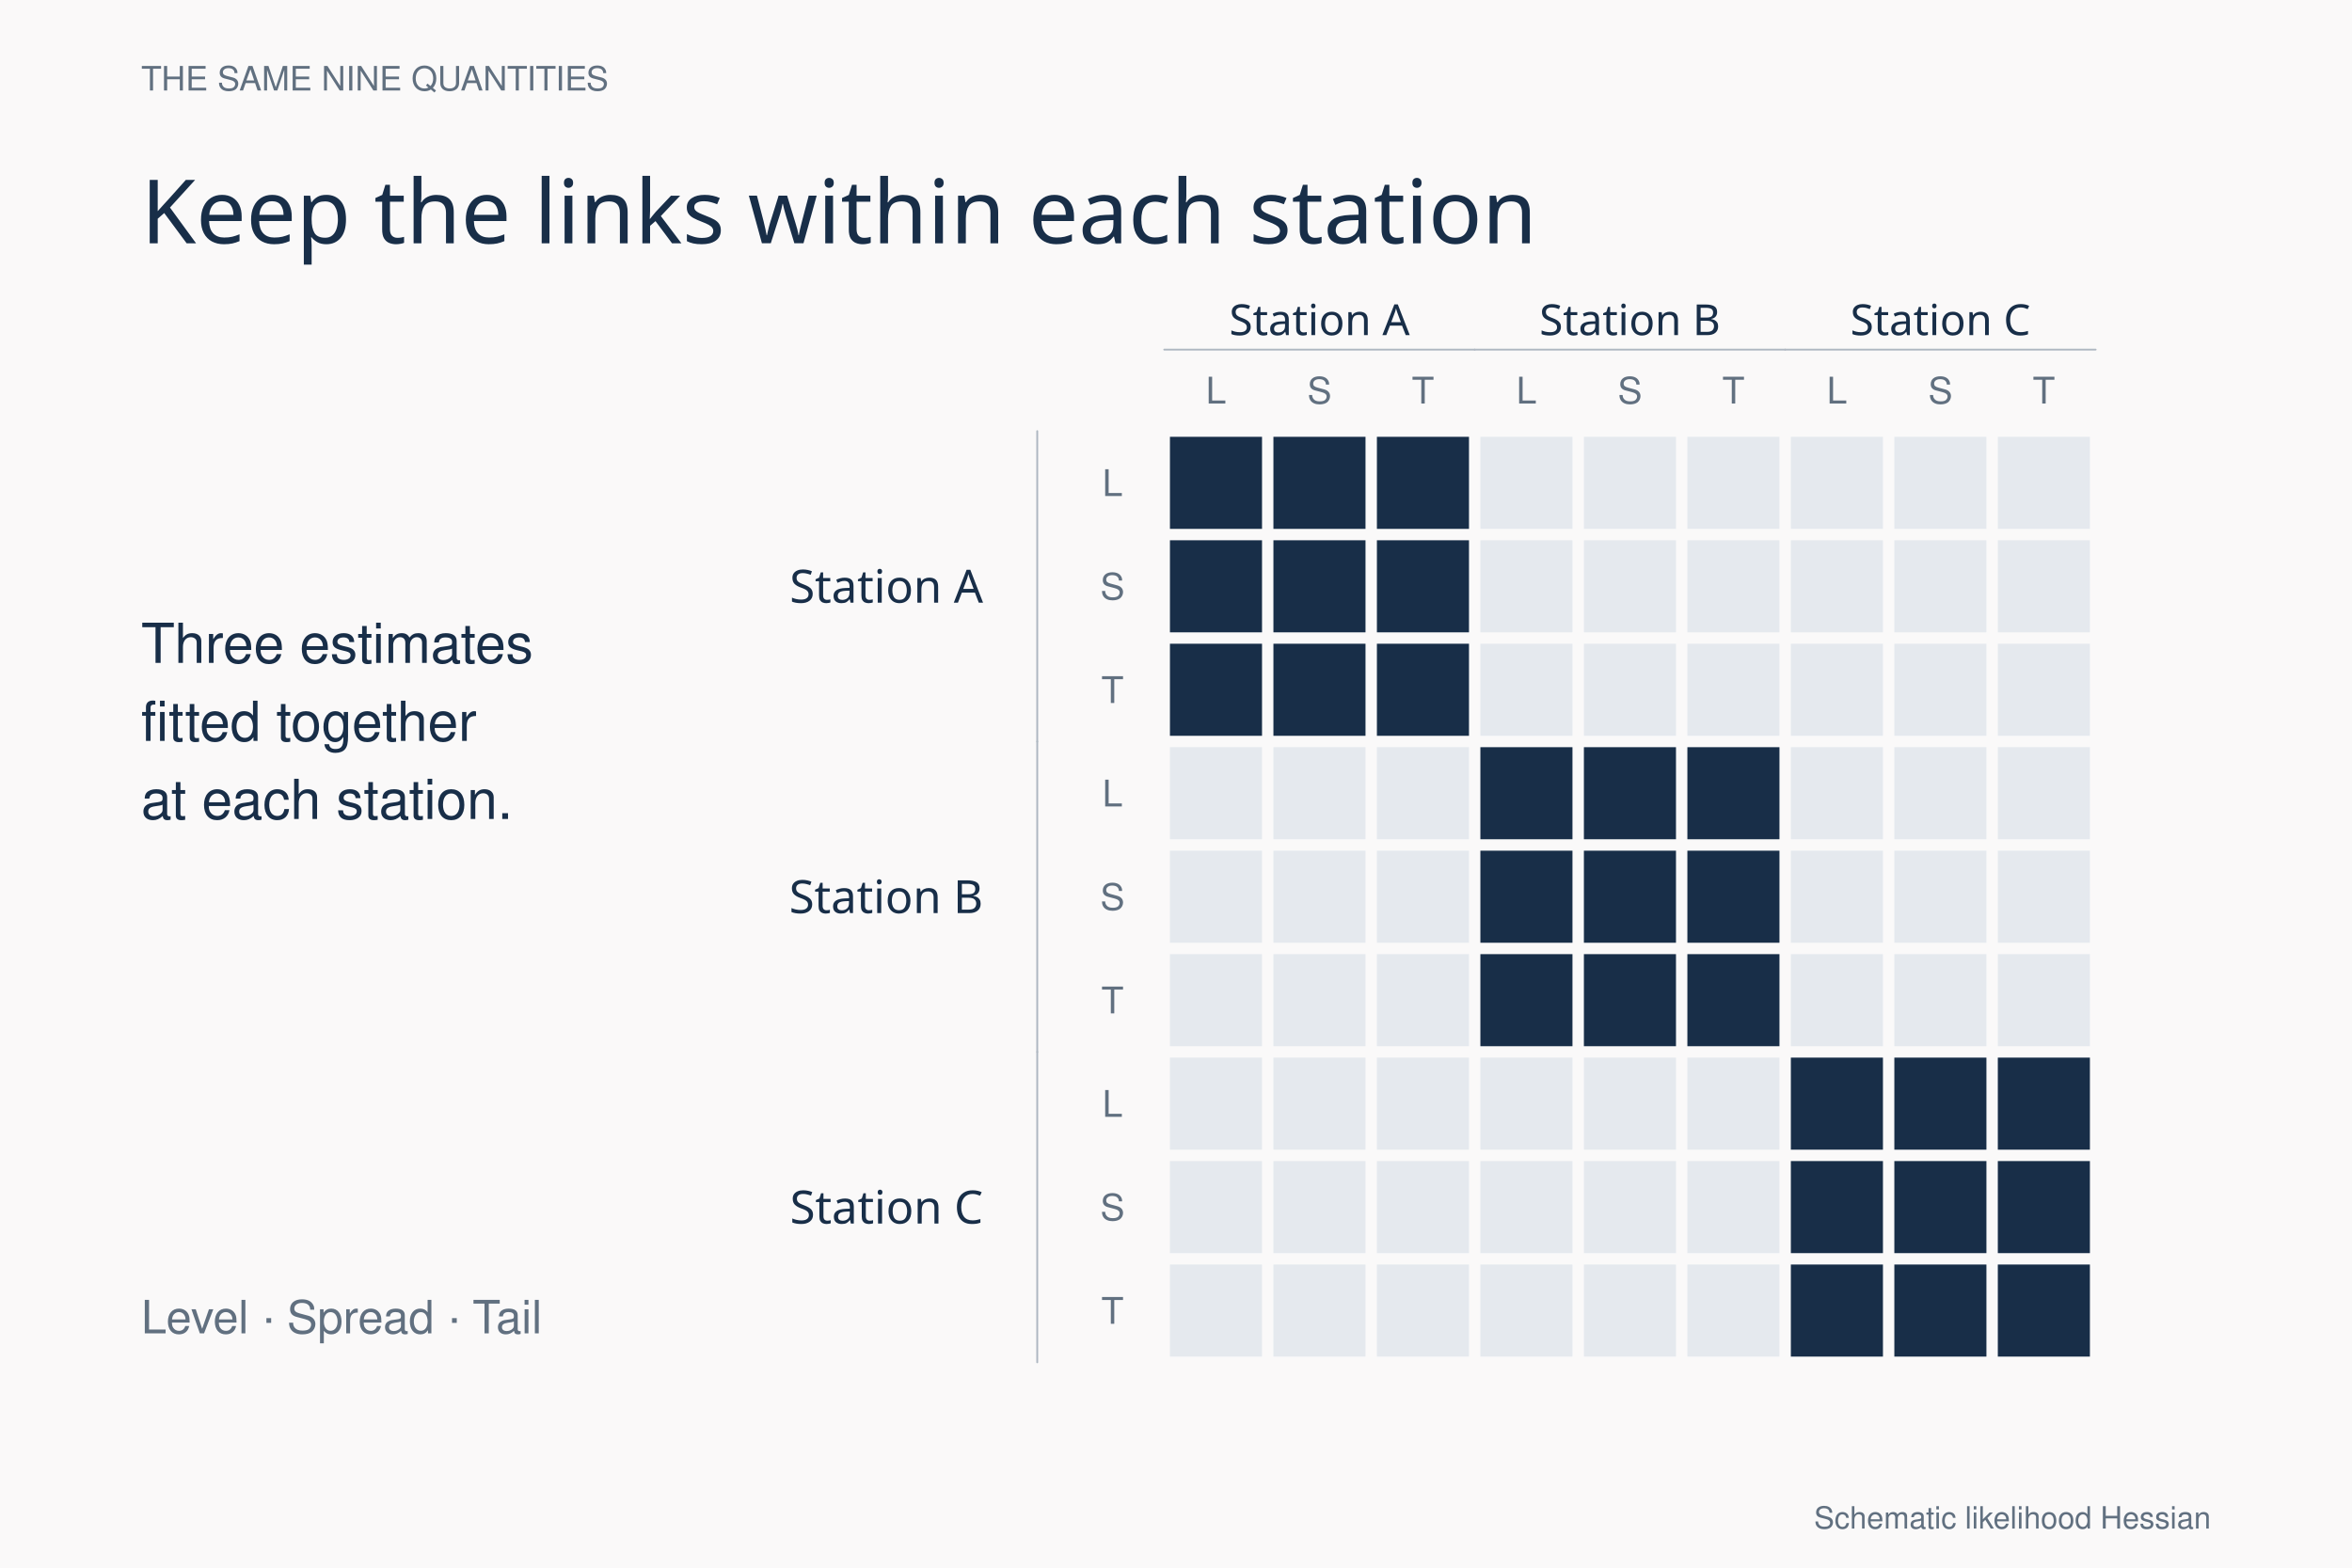
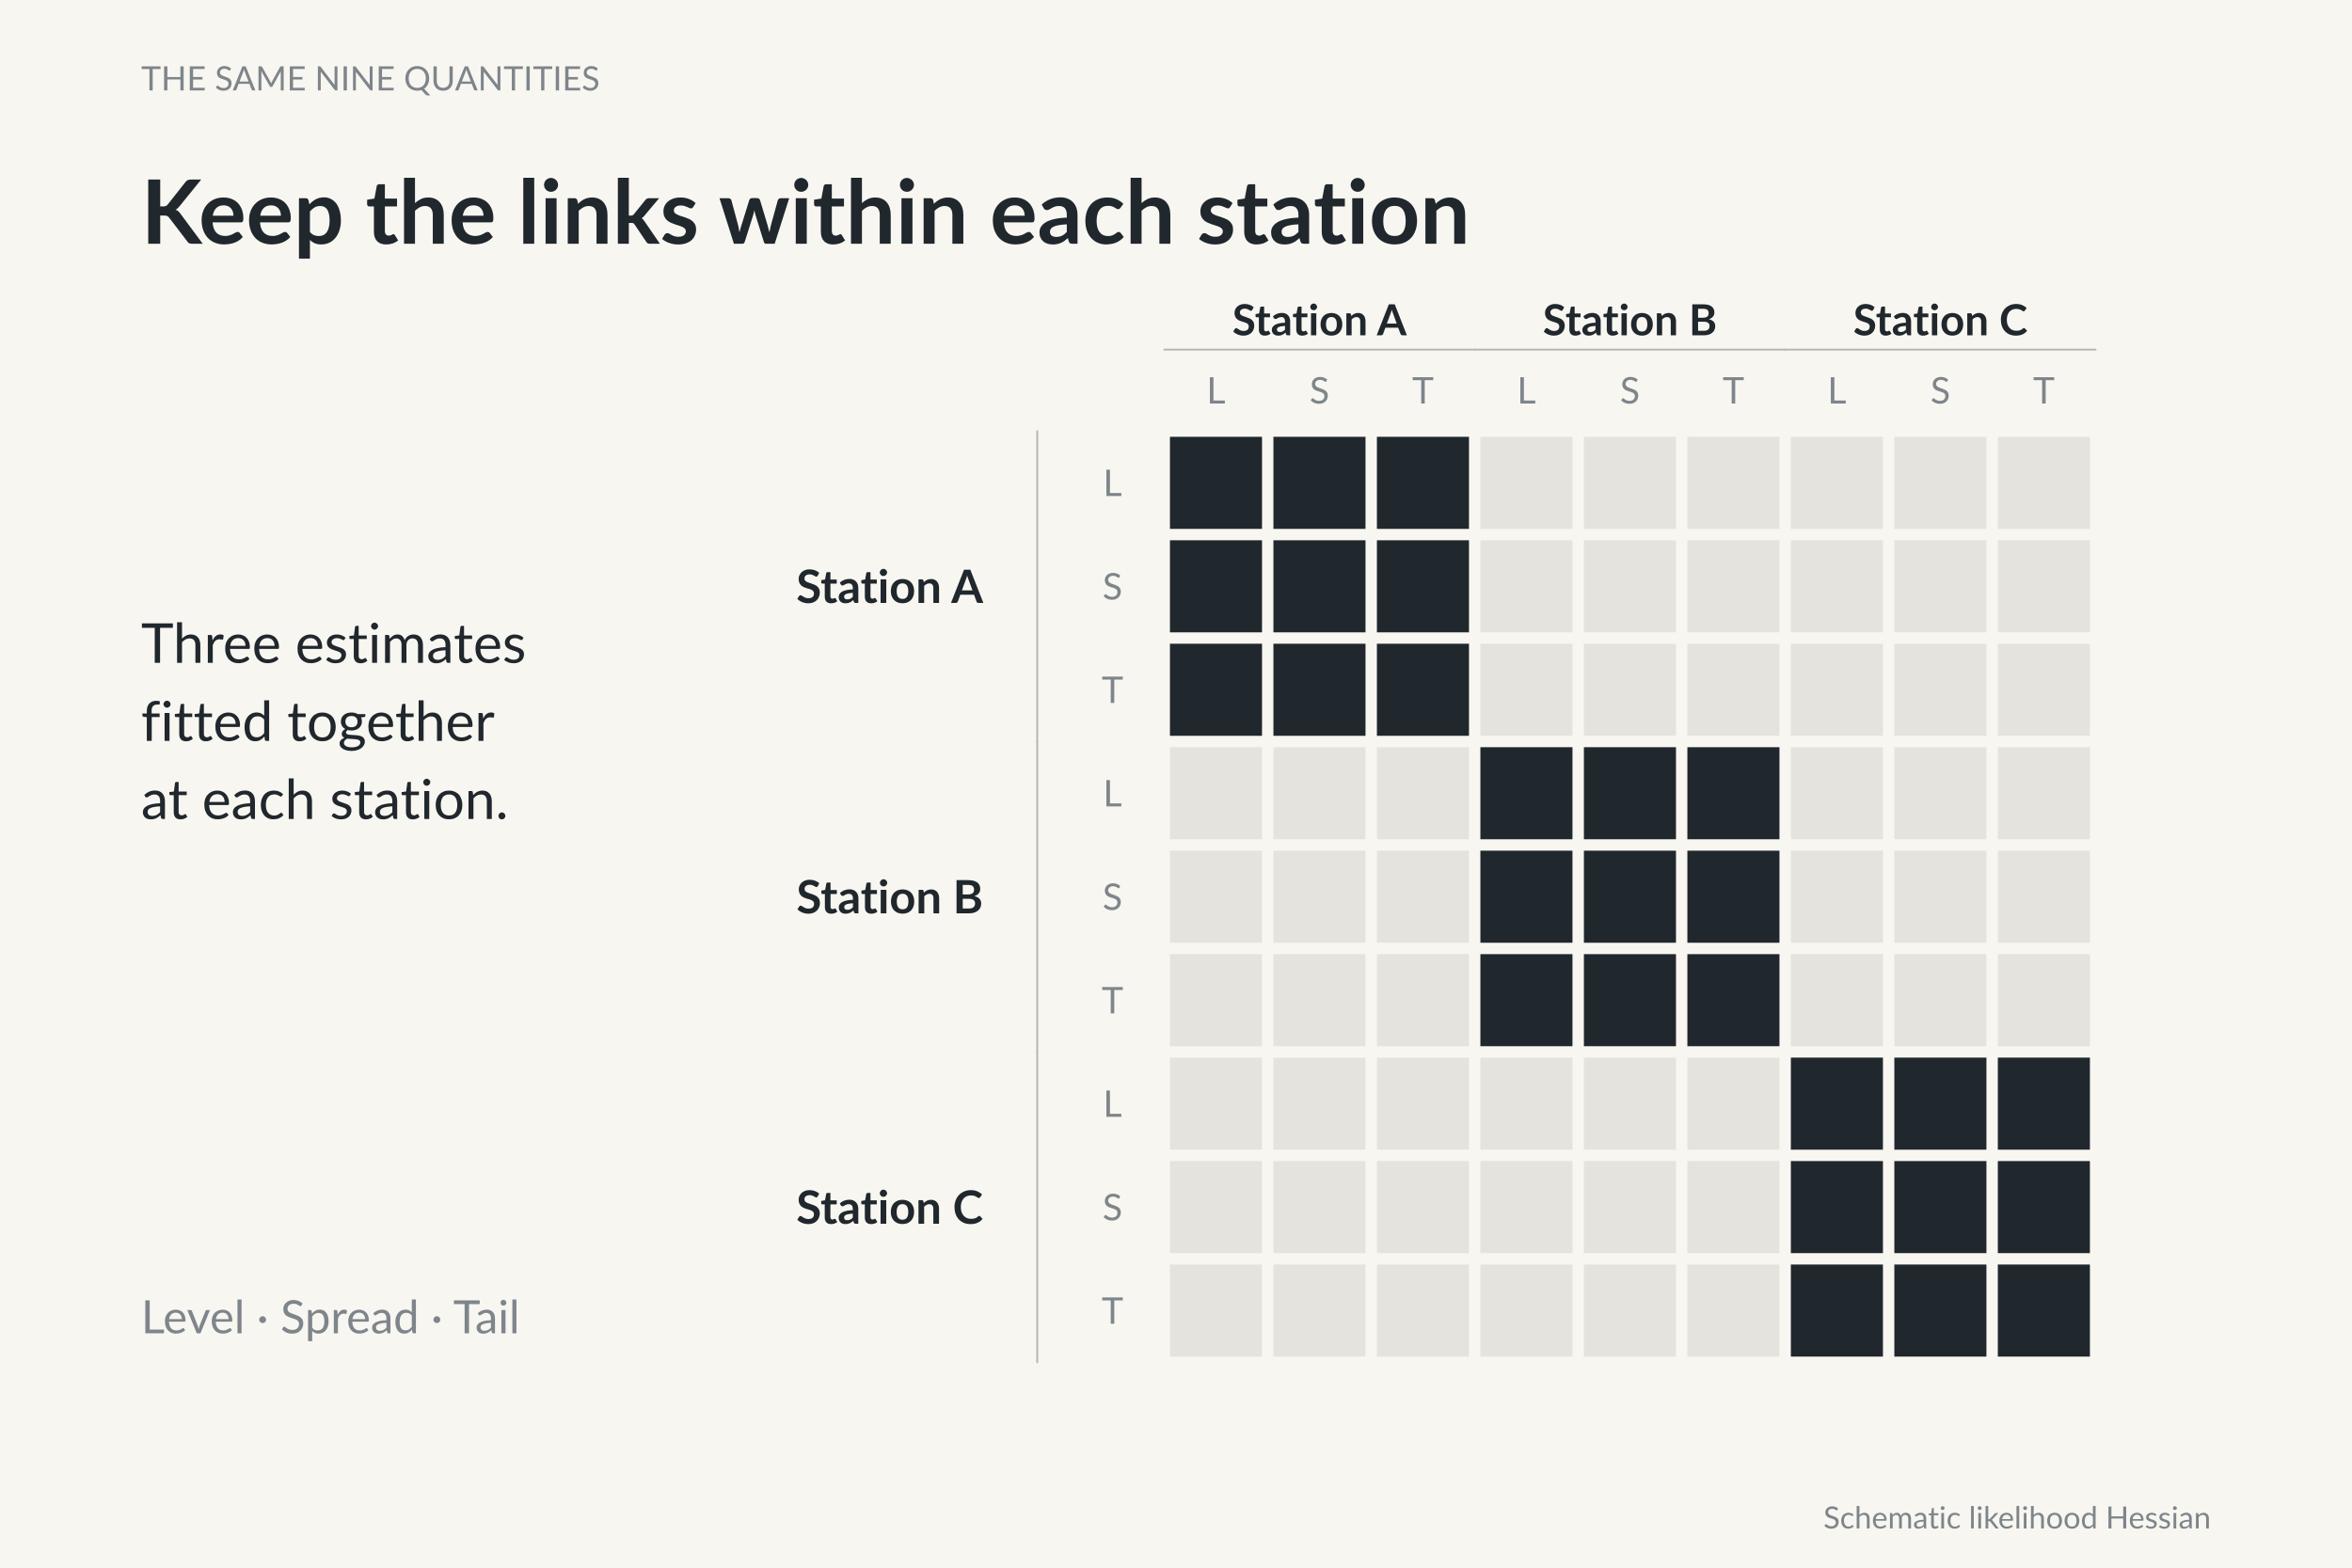
<svg xmlns="http://www.w3.org/2000/svg" width="768.00pt" height="512.00pt" viewBox="0 0 768.00 512.00">
  <g class="svglite">
    <defs>
      <style type="text/css">
    .svglite line, .svglite polyline, .svglite polygon, .svglite path, .svglite rect, .svglite circle {
      fill: none;
      stroke: #000000;
      stroke-linecap: round;
      stroke-linejoin: round;
      stroke-miterlimit: 10.00;
    }
    .svglite text {
      white-space: pre;
    }
    .svglite g.glyphgroup path {
      fill: inherit;
      stroke: none;
    }
  </style>
    </defs>
    <rect width="100%" height="100%" style="stroke: none; fill: #FFFFFF;" />
    <defs>
      <clipPath id="cpMC4wMHw3NjguMDB8MC4wMHw1MTIuMDA=">
        <rect x="0.00" y="0.00" width="768.00" height="512.00" />
      </clipPath>
    </defs>
    <g clip-path="url(#cpMC4wMHw3NjguMDB8MC4wMHw1MTIuMDA=)">
-       <rect x="0.00" y="0.00" width="768.00" height="512.00" style="stroke-width: 0.75; stroke: none; fill: #FAF9F9;" />
-       <text x="46.08" y="29.55" style="font-size: 11.00px;fill: #617080; font-family: &quot;Helvetica&quot;;" textLength="154.69px" lengthAdjust="spacingAndGlyphs">THE SAME NINE QUANTITIES</text>
-       <text x="46.08" y="79.47" style="font-size: 29.00px;fill: #182E48; font-family: &quot;Noto Sans Syriac&quot;;" textLength="426.20px" lengthAdjust="spacingAndGlyphs">Keep the links within each station</text>
-       <rect x="382.02" y="142.66" width="30.07" height="30.07" style="stroke-width: 0.75; stroke: none; fill: #182E48;" />
-       <rect x="415.81" y="142.66" width="30.07" height="30.07" style="stroke-width: 0.75; stroke: none; fill: #182E48;" />
-       <rect x="449.60" y="142.66" width="30.07" height="30.07" style="stroke-width: 0.75; stroke: none; fill: #182E48;" />
-       <rect x="483.39" y="142.66" width="30.07" height="30.07" style="stroke-width: 0.75; stroke: none; fill: #E5E9EE;" />
-       <rect x="517.19" y="142.66" width="30.07" height="30.07" style="stroke-width: 0.75; stroke: none; fill: #E5E9EE;" />
-       <rect x="550.98" y="142.66" width="30.07" height="30.07" style="stroke-width: 0.75; stroke: none; fill: #E5E9EE;" />
-       <rect x="584.77" y="142.66" width="30.07" height="30.07" style="stroke-width: 0.75; stroke: none; fill: #E5E9EE;" />
-       <rect x="618.56" y="142.66" width="30.07" height="30.07" style="stroke-width: 0.75; stroke: none; fill: #E5E9EE;" />
-       <rect x="652.35" y="142.66" width="30.07" height="30.07" style="stroke-width: 0.75; stroke: none; fill: #E5E9EE;" />
-       <rect x="382.02" y="176.45" width="30.07" height="30.07" style="stroke-width: 0.75; stroke: none; fill: #182E48;" />
-       <rect x="415.81" y="176.45" width="30.07" height="30.07" style="stroke-width: 0.75; stroke: none; fill: #182E48;" />
-       <rect x="449.60" y="176.45" width="30.07" height="30.07" style="stroke-width: 0.75; stroke: none; fill: #182E48;" />
-       <rect x="483.39" y="176.45" width="30.07" height="30.07" style="stroke-width: 0.75; stroke: none; fill: #E5E9EE;" />
-       <rect x="517.19" y="176.45" width="30.07" height="30.07" style="stroke-width: 0.75; stroke: none; fill: #E5E9EE;" />
-       <rect x="550.98" y="176.45" width="30.07" height="30.07" style="stroke-width: 0.75; stroke: none; fill: #E5E9EE;" />
-       <rect x="584.77" y="176.45" width="30.07" height="30.07" style="stroke-width: 0.75; stroke: none; fill: #E5E9EE;" />
-       <rect x="618.56" y="176.45" width="30.07" height="30.07" style="stroke-width: 0.75; stroke: none; fill: #E5E9EE;" />
-       <rect x="652.35" y="176.45" width="30.07" height="30.07" style="stroke-width: 0.75; stroke: none; fill: #E5E9EE;" />
-       <rect x="382.02" y="210.24" width="30.07" height="30.07" style="stroke-width: 0.75; stroke: none; fill: #182E48;" />
-       <rect x="415.81" y="210.24" width="30.07" height="30.07" style="stroke-width: 0.75; stroke: none; fill: #182E48;" />
-       <rect x="449.60" y="210.24" width="30.07" height="30.07" style="stroke-width: 0.75; stroke: none; fill: #182E48;" />
-       <rect x="483.39" y="210.24" width="30.07" height="30.07" style="stroke-width: 0.75; stroke: none; fill: #E5E9EE;" />
-       <rect x="517.19" y="210.24" width="30.07" height="30.07" style="stroke-width: 0.75; stroke: none; fill: #E5E9EE;" />
-       <rect x="550.98" y="210.24" width="30.07" height="30.07" style="stroke-width: 0.75; stroke: none; fill: #E5E9EE;" />
-       <rect x="584.77" y="210.24" width="30.07" height="30.07" style="stroke-width: 0.75; stroke: none; fill: #E5E9EE;" />
-       <rect x="618.56" y="210.24" width="30.07" height="30.07" style="stroke-width: 0.75; stroke: none; fill: #E5E9EE;" />
-       <rect x="652.35" y="210.24" width="30.07" height="30.07" style="stroke-width: 0.75; stroke: none; fill: #E5E9EE;" />
-       <rect x="382.02" y="244.03" width="30.07" height="30.07" style="stroke-width: 0.75; stroke: none; fill: #E5E9EE;" />
-       <rect x="415.81" y="244.03" width="30.07" height="30.07" style="stroke-width: 0.75; stroke: none; fill: #E5E9EE;" />
-       <rect x="449.60" y="244.03" width="30.07" height="30.07" style="stroke-width: 0.75; stroke: none; fill: #E5E9EE;" />
-       <rect x="483.39" y="244.03" width="30.07" height="30.07" style="stroke-width: 0.75; stroke: none; fill: #182E48;" />
-       <rect x="517.19" y="244.03" width="30.07" height="30.07" style="stroke-width: 0.75; stroke: none; fill: #182E48;" />
-       <rect x="550.98" y="244.03" width="30.07" height="30.07" style="stroke-width: 0.75; stroke: none; fill: #182E48;" />
-       <rect x="584.77" y="244.03" width="30.07" height="30.07" style="stroke-width: 0.75; stroke: none; fill: #E5E9EE;" />
-       <rect x="618.56" y="244.03" width="30.07" height="30.07" style="stroke-width: 0.75; stroke: none; fill: #E5E9EE;" />
-       <rect x="652.35" y="244.03" width="30.07" height="30.07" style="stroke-width: 0.75; stroke: none; fill: #E5E9EE;" />
-       <rect x="382.02" y="277.83" width="30.07" height="30.07" style="stroke-width: 0.75; stroke: none; fill: #E5E9EE;" />
-       <rect x="415.81" y="277.83" width="30.07" height="30.07" style="stroke-width: 0.75; stroke: none; fill: #E5E9EE;" />
-       <rect x="449.60" y="277.83" width="30.07" height="30.07" style="stroke-width: 0.75; stroke: none; fill: #E5E9EE;" />
-       <rect x="483.39" y="277.83" width="30.07" height="30.07" style="stroke-width: 0.75; stroke: none; fill: #182E48;" />
-       <rect x="517.19" y="277.83" width="30.07" height="30.07" style="stroke-width: 0.75; stroke: none; fill: #182E48;" />
-       <rect x="550.98" y="277.83" width="30.07" height="30.07" style="stroke-width: 0.75; stroke: none; fill: #182E48;" />
-       <rect x="584.77" y="277.83" width="30.07" height="30.07" style="stroke-width: 0.75; stroke: none; fill: #E5E9EE;" />
-       <rect x="618.56" y="277.83" width="30.07" height="30.07" style="stroke-width: 0.75; stroke: none; fill: #E5E9EE;" />
-       <rect x="652.35" y="277.83" width="30.07" height="30.07" style="stroke-width: 0.75; stroke: none; fill: #E5E9EE;" />
-       <rect x="382.02" y="311.62" width="30.07" height="30.07" style="stroke-width: 0.75; stroke: none; fill: #E5E9EE;" />
-       <rect x="415.81" y="311.62" width="30.07" height="30.07" style="stroke-width: 0.75; stroke: none; fill: #E5E9EE;" />
-       <rect x="449.60" y="311.62" width="30.07" height="30.07" style="stroke-width: 0.75; stroke: none; fill: #E5E9EE;" />
-       <rect x="483.39" y="311.62" width="30.07" height="30.07" style="stroke-width: 0.75; stroke: none; fill: #182E48;" />
-       <rect x="517.19" y="311.62" width="30.07" height="30.07" style="stroke-width: 0.75; stroke: none; fill: #182E48;" />
-       <rect x="550.98" y="311.62" width="30.07" height="30.07" style="stroke-width: 0.75; stroke: none; fill: #182E48;" />
-       <rect x="584.77" y="311.62" width="30.07" height="30.07" style="stroke-width: 0.75; stroke: none; fill: #E5E9EE;" />
-       <rect x="618.56" y="311.62" width="30.07" height="30.07" style="stroke-width: 0.75; stroke: none; fill: #E5E9EE;" />
-       <rect x="652.35" y="311.62" width="30.07" height="30.07" style="stroke-width: 0.75; stroke: none; fill: #E5E9EE;" />
-       <rect x="382.02" y="345.41" width="30.07" height="30.07" style="stroke-width: 0.75; stroke: none; fill: #E5E9EE;" />
-       <rect x="415.81" y="345.41" width="30.07" height="30.07" style="stroke-width: 0.75; stroke: none; fill: #E5E9EE;" />
-       <rect x="449.60" y="345.41" width="30.07" height="30.07" style="stroke-width: 0.75; stroke: none; fill: #E5E9EE;" />
-       <rect x="483.39" y="345.41" width="30.07" height="30.07" style="stroke-width: 0.75; stroke: none; fill: #E5E9EE;" />
-       <rect x="517.19" y="345.41" width="30.07" height="30.07" style="stroke-width: 0.75; stroke: none; fill: #E5E9EE;" />
-       <rect x="550.98" y="345.41" width="30.07" height="30.07" style="stroke-width: 0.75; stroke: none; fill: #E5E9EE;" />
-       <rect x="584.77" y="345.41" width="30.07" height="30.07" style="stroke-width: 0.75; stroke: none; fill: #182E48;" />
-       <rect x="618.56" y="345.41" width="30.07" height="30.07" style="stroke-width: 0.75; stroke: none; fill: #182E48;" />
-       <rect x="652.35" y="345.41" width="30.07" height="30.07" style="stroke-width: 0.75; stroke: none; fill: #182E48;" />
-       <rect x="382.02" y="379.20" width="30.07" height="30.07" style="stroke-width: 0.75; stroke: none; fill: #E5E9EE;" />
-       <rect x="415.81" y="379.20" width="30.07" height="30.07" style="stroke-width: 0.75; stroke: none; fill: #E5E9EE;" />
-       <rect x="449.60" y="379.20" width="30.07" height="30.07" style="stroke-width: 0.75; stroke: none; fill: #E5E9EE;" />
-       <rect x="483.39" y="379.20" width="30.07" height="30.07" style="stroke-width: 0.75; stroke: none; fill: #E5E9EE;" />
-       <rect x="517.19" y="379.20" width="30.07" height="30.07" style="stroke-width: 0.75; stroke: none; fill: #E5E9EE;" />
-       <rect x="550.98" y="379.20" width="30.07" height="30.07" style="stroke-width: 0.75; stroke: none; fill: #E5E9EE;" />
-       <rect x="584.77" y="379.20" width="30.07" height="30.07" style="stroke-width: 0.75; stroke: none; fill: #182E48;" />
-       <rect x="618.56" y="379.20" width="30.07" height="30.07" style="stroke-width: 0.75; stroke: none; fill: #182E48;" />
-       <rect x="652.35" y="379.20" width="30.07" height="30.07" style="stroke-width: 0.75; stroke: none; fill: #182E48;" />
-       <rect x="382.02" y="412.99" width="30.07" height="30.07" style="stroke-width: 0.75; stroke: none; fill: #E5E9EE;" />
-       <rect x="415.81" y="412.99" width="30.07" height="30.07" style="stroke-width: 0.75; stroke: none; fill: #E5E9EE;" />
-       <rect x="449.60" y="412.99" width="30.07" height="30.07" style="stroke-width: 0.75; stroke: none; fill: #E5E9EE;" />
-       <rect x="483.39" y="412.99" width="30.07" height="30.07" style="stroke-width: 0.75; stroke: none; fill: #E5E9EE;" />
-       <rect x="517.19" y="412.99" width="30.07" height="30.07" style="stroke-width: 0.75; stroke: none; fill: #E5E9EE;" />
-       <rect x="550.98" y="412.99" width="30.07" height="30.07" style="stroke-width: 0.75; stroke: none; fill: #E5E9EE;" />
-       <rect x="584.77" y="412.99" width="30.07" height="30.07" style="stroke-width: 0.75; stroke: none; fill: #182E48;" />
-       <rect x="618.56" y="412.99" width="30.07" height="30.07" style="stroke-width: 0.75; stroke: none; fill: #182E48;" />
-       <rect x="652.35" y="412.99" width="30.07" height="30.07" style="stroke-width: 0.75; stroke: none; fill: #182E48;" />
-       <text x="430.85" y="109.45" text-anchor="middle" style="font-size: 14.00px;fill: #182E48; font-family: &quot;Noto Sans Syriac&quot;;" textLength="56.56px" lengthAdjust="spacingAndGlyphs">Station A</text>
-       <text x="321.02" y="196.84" text-anchor="end" style="font-size: 15.00px;fill: #182E48; font-family: &quot;Noto Sans Syriac&quot;;" textLength="60.61px" lengthAdjust="spacingAndGlyphs">Station A</text>
-       <polyline points="380.16,114.18 481.54,114.18 " style="stroke-width: 0.60; stroke: #AEB7C1;" />
-       <polyline points="338.69,140.80 338.69,242.18 " style="stroke-width: 0.60; stroke: #AEB7C1;" />
-       <text x="532.22" y="109.45" text-anchor="middle" style="font-size: 14.00px;fill: #182E48; font-family: &quot;Noto Sans Syriac&quot;;" textLength="56.56px" lengthAdjust="spacingAndGlyphs">Station B</text>
-       <text x="321.02" y="298.22" text-anchor="end" style="font-size: 15.00px;fill: #182E48; font-family: &quot;Noto Sans Syriac&quot;;" textLength="60.61px" lengthAdjust="spacingAndGlyphs">Station B</text>
-       <polyline points="481.54,114.18 582.91,114.18 " style="stroke-width: 0.60; stroke: #AEB7C1;" />
-       <polyline points="338.69,242.18 338.69,343.55 " style="stroke-width: 0.60; stroke: #AEB7C1;" />
-       <text x="633.60" y="109.45" text-anchor="middle" style="font-size: 14.00px;fill: #182E48; font-family: &quot;Noto Sans Syriac&quot;;" textLength="57.33px" lengthAdjust="spacingAndGlyphs">Station C</text>
-       <text x="321.02" y="399.60" text-anchor="end" style="font-size: 15.00px;fill: #182E48; font-family: &quot;Noto Sans Syriac&quot;;" textLength="61.44px" lengthAdjust="spacingAndGlyphs">Station C</text>
-       <polyline points="582.91,114.18 684.29,114.18 " style="stroke-width: 0.60; stroke: #AEB7C1;" />
-       <polyline points="338.69,343.55 338.69,444.93 " style="stroke-width: 0.60; stroke: #AEB7C1;" />
-       <text x="397.06" y="131.79" text-anchor="middle" style="font-size: 12.00px;fill: #617080; font-family: &quot;Helvetica&quot;;" textLength="6.67px" lengthAdjust="spacingAndGlyphs">L</text>
-       <text x="363.26" y="162.00" text-anchor="middle" style="font-size: 12.00px;fill: #617080; font-family: &quot;Helvetica&quot;;" textLength="6.67px" lengthAdjust="spacingAndGlyphs">L</text>
-       <text x="430.85" y="131.79" text-anchor="middle" style="font-size: 12.00px;fill: #617080; font-family: &quot;Helvetica&quot;;" textLength="8.00px" lengthAdjust="spacingAndGlyphs">S</text>
-       <text x="363.26" y="195.79" text-anchor="middle" style="font-size: 12.00px;fill: #617080; font-family: &quot;Helvetica&quot;;" textLength="8.00px" lengthAdjust="spacingAndGlyphs">S</text>
-       <text x="464.64" y="131.79" text-anchor="middle" style="font-size: 12.00px;fill: #617080; font-family: &quot;Helvetica&quot;;" textLength="7.33px" lengthAdjust="spacingAndGlyphs">T</text>
-       <text x="363.26" y="229.59" text-anchor="middle" style="font-size: 12.00px;fill: #617080; font-family: &quot;Helvetica&quot;;" textLength="7.33px" lengthAdjust="spacingAndGlyphs">T</text>
-       <text x="498.43" y="131.79" text-anchor="middle" style="font-size: 12.00px;fill: #617080; font-family: &quot;Helvetica&quot;;" textLength="6.67px" lengthAdjust="spacingAndGlyphs">L</text>
-       <text x="363.26" y="263.38" text-anchor="middle" style="font-size: 12.00px;fill: #617080; font-family: &quot;Helvetica&quot;;" textLength="6.67px" lengthAdjust="spacingAndGlyphs">L</text>
-       <text x="532.22" y="131.79" text-anchor="middle" style="font-size: 12.00px;fill: #617080; font-family: &quot;Helvetica&quot;;" textLength="8.00px" lengthAdjust="spacingAndGlyphs">S</text>
-       <text x="363.26" y="297.17" text-anchor="middle" style="font-size: 12.00px;fill: #617080; font-family: &quot;Helvetica&quot;;" textLength="8.00px" lengthAdjust="spacingAndGlyphs">S</text>
-       <text x="566.02" y="131.79" text-anchor="middle" style="font-size: 12.00px;fill: #617080; font-family: &quot;Helvetica&quot;;" textLength="7.33px" lengthAdjust="spacingAndGlyphs">T</text>
-       <text x="363.26" y="330.96" text-anchor="middle" style="font-size: 12.00px;fill: #617080; font-family: &quot;Helvetica&quot;;" textLength="7.33px" lengthAdjust="spacingAndGlyphs">T</text>
-       <text x="599.81" y="131.79" text-anchor="middle" style="font-size: 12.00px;fill: #617080; font-family: &quot;Helvetica&quot;;" textLength="6.67px" lengthAdjust="spacingAndGlyphs">L</text>
-       <text x="363.26" y="364.75" text-anchor="middle" style="font-size: 12.00px;fill: #617080; font-family: &quot;Helvetica&quot;;" textLength="6.67px" lengthAdjust="spacingAndGlyphs">L</text>
-       <text x="633.60" y="131.79" text-anchor="middle" style="font-size: 12.00px;fill: #617080; font-family: &quot;Helvetica&quot;;" textLength="8.00px" lengthAdjust="spacingAndGlyphs">S</text>
-       <text x="363.26" y="398.55" text-anchor="middle" style="font-size: 12.00px;fill: #617080; font-family: &quot;Helvetica&quot;;" textLength="8.00px" lengthAdjust="spacingAndGlyphs">S</text>
-       <text x="667.39" y="131.79" text-anchor="middle" style="font-size: 12.00px;fill: #617080; font-family: &quot;Helvetica&quot;;" textLength="7.33px" lengthAdjust="spacingAndGlyphs">T</text>
-       <text x="363.26" y="432.34" text-anchor="middle" style="font-size: 12.00px;fill: #617080; font-family: &quot;Helvetica&quot;;" textLength="7.33px" lengthAdjust="spacingAndGlyphs">T</text>
-       <polyline points="481.54,140.80 481.54,444.93 " style="stroke-width: 3.00; stroke: #FAF9F9;" />
-       <polyline points="380.16,242.18 684.29,242.18 " style="stroke-width: 3.00; stroke: #FAF9F9;" />
-       <polyline points="582.91,140.80 582.91,444.93 " style="stroke-width: 3.00; stroke: #FAF9F9;" />
-       <polyline points="380.16,343.55 684.29,343.55 " style="stroke-width: 3.00; stroke: #FAF9F9;" />
-       <text x="46.08" y="216.49" style="font-size: 18.00px;fill: #182E48; font-family: &quot;Helvetica&quot;;" textLength="129.09px" lengthAdjust="spacingAndGlyphs">Three estimates</text>
-       <text x="46.08" y="241.97" style="font-size: 18.00px;fill: #182E48; font-family: &quot;Helvetica&quot;;" textLength="110.11px" lengthAdjust="spacingAndGlyphs">fitted together</text>
-       <text x="46.08" y="267.46" style="font-size: 18.00px;fill: #182E48; font-family: &quot;Helvetica&quot;;" textLength="122.11px" lengthAdjust="spacingAndGlyphs">at each station.</text>
-       <text x="46.08" y="435.46" style="font-size: 15.00px;fill: #617080; font-family: &quot;Helvetica&quot;;" textLength="131.50px" lengthAdjust="spacingAndGlyphs">Level · Spread · Tail</text>
-       <text x="721.92" y="499.21" text-anchor="end" style="font-size: 10.00px;fill: #617080; font-family: &quot;Helvetica&quot;;" textLength="130.06px" lengthAdjust="spacingAndGlyphs">Schematic likelihood Hessian</text>
+       <rect x="0.00" y="0.00" width="768.00" height="512.00" style="stroke-width: 0.75; stroke: none; fill: #F8F6F0;" />
+       <text x="46.08" y="29.54" style="font-size: 11.00px;fill: #7E858B; font-family: &quot;Lato&quot;;" textLength="148.02px" lengthAdjust="spacingAndGlyphs">THE SAME NINE QUANTITIES</text>
+       <text x="46.08" y="79.61" style="font-size: 29.00px; font-weight: bold;fill: #20272D; font-family: &quot;Lato&quot;;" textLength="434.03px" lengthAdjust="spacingAndGlyphs">Keep the links within each station</text>
+       <rect x="382.02" y="142.66" width="30.07" height="30.07" style="stroke-width: 0.75; stroke: none; fill: #20272D;" />
+       <rect x="415.81" y="142.66" width="30.07" height="30.07" style="stroke-width: 0.75; stroke: none; fill: #20272D;" />
+       <rect x="449.60" y="142.66" width="30.07" height="30.07" style="stroke-width: 0.75; stroke: none; fill: #20272D;" />
+       <rect x="483.39" y="142.66" width="30.07" height="30.07" style="stroke-width: 0.75; stroke: none; fill: #E5E3DD;" />
+       <rect x="517.19" y="142.66" width="30.07" height="30.07" style="stroke-width: 0.75; stroke: none; fill: #E5E3DD;" />
+       <rect x="550.98" y="142.66" width="30.07" height="30.07" style="stroke-width: 0.75; stroke: none; fill: #E5E3DD;" />
+       <rect x="584.77" y="142.66" width="30.07" height="30.07" style="stroke-width: 0.75; stroke: none; fill: #E5E3DD;" />
+       <rect x="618.56" y="142.66" width="30.07" height="30.07" style="stroke-width: 0.75; stroke: none; fill: #E5E3DD;" />
+       <rect x="652.35" y="142.66" width="30.07" height="30.07" style="stroke-width: 0.75; stroke: none; fill: #E5E3DD;" />
+       <rect x="382.02" y="176.45" width="30.07" height="30.07" style="stroke-width: 0.75; stroke: none; fill: #20272D;" />
+       <rect x="415.81" y="176.45" width="30.07" height="30.07" style="stroke-width: 0.75; stroke: none; fill: #20272D;" />
+       <rect x="449.60" y="176.45" width="30.07" height="30.07" style="stroke-width: 0.75; stroke: none; fill: #20272D;" />
+       <rect x="483.39" y="176.45" width="30.07" height="30.07" style="stroke-width: 0.75; stroke: none; fill: #E5E3DD;" />
+       <rect x="517.19" y="176.45" width="30.07" height="30.07" style="stroke-width: 0.75; stroke: none; fill: #E5E3DD;" />
+       <rect x="550.98" y="176.45" width="30.07" height="30.07" style="stroke-width: 0.75; stroke: none; fill: #E5E3DD;" />
+       <rect x="584.77" y="176.45" width="30.07" height="30.07" style="stroke-width: 0.75; stroke: none; fill: #E5E3DD;" />
+       <rect x="618.56" y="176.45" width="30.07" height="30.07" style="stroke-width: 0.75; stroke: none; fill: #E5E3DD;" />
+       <rect x="652.35" y="176.45" width="30.07" height="30.07" style="stroke-width: 0.75; stroke: none; fill: #E5E3DD;" />
+       <rect x="382.02" y="210.24" width="30.07" height="30.07" style="stroke-width: 0.75; stroke: none; fill: #20272D;" />
+       <rect x="415.81" y="210.24" width="30.07" height="30.07" style="stroke-width: 0.75; stroke: none; fill: #20272D;" />
+       <rect x="449.60" y="210.24" width="30.07" height="30.07" style="stroke-width: 0.75; stroke: none; fill: #20272D;" />
+       <rect x="483.39" y="210.24" width="30.07" height="30.07" style="stroke-width: 0.75; stroke: none; fill: #E5E3DD;" />
+       <rect x="517.19" y="210.24" width="30.07" height="30.07" style="stroke-width: 0.75; stroke: none; fill: #E5E3DD;" />
+       <rect x="550.98" y="210.24" width="30.07" height="30.07" style="stroke-width: 0.75; stroke: none; fill: #E5E3DD;" />
+       <rect x="584.77" y="210.24" width="30.07" height="30.07" style="stroke-width: 0.75; stroke: none; fill: #E5E3DD;" />
+       <rect x="618.56" y="210.24" width="30.07" height="30.07" style="stroke-width: 0.75; stroke: none; fill: #E5E3DD;" />
+       <rect x="652.35" y="210.24" width="30.07" height="30.07" style="stroke-width: 0.75; stroke: none; fill: #E5E3DD;" />
+       <rect x="382.02" y="244.03" width="30.07" height="30.07" style="stroke-width: 0.75; stroke: none; fill: #E5E3DD;" />
+       <rect x="415.81" y="244.03" width="30.07" height="30.07" style="stroke-width: 0.75; stroke: none; fill: #E5E3DD;" />
+       <rect x="449.60" y="244.03" width="30.07" height="30.07" style="stroke-width: 0.75; stroke: none; fill: #E5E3DD;" />
+       <rect x="483.39" y="244.03" width="30.07" height="30.07" style="stroke-width: 0.75; stroke: none; fill: #20272D;" />
+       <rect x="517.19" y="244.03" width="30.07" height="30.07" style="stroke-width: 0.75; stroke: none; fill: #20272D;" />
+       <rect x="550.98" y="244.03" width="30.07" height="30.07" style="stroke-width: 0.75; stroke: none; fill: #20272D;" />
+       <rect x="584.77" y="244.03" width="30.07" height="30.07" style="stroke-width: 0.75; stroke: none; fill: #E5E3DD;" />
+       <rect x="618.56" y="244.03" width="30.07" height="30.07" style="stroke-width: 0.75; stroke: none; fill: #E5E3DD;" />
+       <rect x="652.35" y="244.03" width="30.07" height="30.07" style="stroke-width: 0.75; stroke: none; fill: #E5E3DD;" />
+       <rect x="382.02" y="277.83" width="30.07" height="30.07" style="stroke-width: 0.75; stroke: none; fill: #E5E3DD;" />
+       <rect x="415.81" y="277.83" width="30.07" height="30.07" style="stroke-width: 0.75; stroke: none; fill: #E5E3DD;" />
+       <rect x="449.60" y="277.83" width="30.07" height="30.07" style="stroke-width: 0.75; stroke: none; fill: #E5E3DD;" />
+       <rect x="483.39" y="277.83" width="30.07" height="30.07" style="stroke-width: 0.75; stroke: none; fill: #20272D;" />
+       <rect x="517.19" y="277.83" width="30.07" height="30.07" style="stroke-width: 0.75; stroke: none; fill: #20272D;" />
+       <rect x="550.98" y="277.83" width="30.07" height="30.07" style="stroke-width: 0.75; stroke: none; fill: #20272D;" />
+       <rect x="584.77" y="277.83" width="30.07" height="30.07" style="stroke-width: 0.75; stroke: none; fill: #E5E3DD;" />
+       <rect x="618.56" y="277.83" width="30.07" height="30.07" style="stroke-width: 0.75; stroke: none; fill: #E5E3DD;" />
+       <rect x="652.35" y="277.83" width="30.07" height="30.07" style="stroke-width: 0.75; stroke: none; fill: #E5E3DD;" />
+       <rect x="382.02" y="311.62" width="30.07" height="30.07" style="stroke-width: 0.75; stroke: none; fill: #E5E3DD;" />
+       <rect x="415.81" y="311.62" width="30.07" height="30.07" style="stroke-width: 0.75; stroke: none; fill: #E5E3DD;" />
+       <rect x="449.60" y="311.62" width="30.07" height="30.07" style="stroke-width: 0.75; stroke: none; fill: #E5E3DD;" />
+       <rect x="483.39" y="311.62" width="30.07" height="30.07" style="stroke-width: 0.75; stroke: none; fill: #20272D;" />
+       <rect x="517.19" y="311.62" width="30.07" height="30.07" style="stroke-width: 0.75; stroke: none; fill: #20272D;" />
+       <rect x="550.98" y="311.62" width="30.07" height="30.07" style="stroke-width: 0.75; stroke: none; fill: #20272D;" />
+       <rect x="584.77" y="311.62" width="30.07" height="30.07" style="stroke-width: 0.75; stroke: none; fill: #E5E3DD;" />
+       <rect x="618.56" y="311.62" width="30.07" height="30.07" style="stroke-width: 0.75; stroke: none; fill: #E5E3DD;" />
+       <rect x="652.35" y="311.62" width="30.07" height="30.07" style="stroke-width: 0.75; stroke: none; fill: #E5E3DD;" />
+       <rect x="382.02" y="345.41" width="30.07" height="30.07" style="stroke-width: 0.75; stroke: none; fill: #E5E3DD;" />
+       <rect x="415.81" y="345.41" width="30.07" height="30.07" style="stroke-width: 0.75; stroke: none; fill: #E5E3DD;" />
+       <rect x="449.60" y="345.41" width="30.07" height="30.07" style="stroke-width: 0.75; stroke: none; fill: #E5E3DD;" />
+       <rect x="483.39" y="345.41" width="30.07" height="30.07" style="stroke-width: 0.75; stroke: none; fill: #E5E3DD;" />
+       <rect x="517.19" y="345.41" width="30.07" height="30.07" style="stroke-width: 0.75; stroke: none; fill: #E5E3DD;" />
+       <rect x="550.98" y="345.41" width="30.07" height="30.07" style="stroke-width: 0.75; stroke: none; fill: #E5E3DD;" />
+       <rect x="584.77" y="345.41" width="30.07" height="30.07" style="stroke-width: 0.75; stroke: none; fill: #20272D;" />
+       <rect x="618.56" y="345.41" width="30.07" height="30.07" style="stroke-width: 0.75; stroke: none; fill: #20272D;" />
+       <rect x="652.35" y="345.41" width="30.07" height="30.07" style="stroke-width: 0.75; stroke: none; fill: #20272D;" />
+       <rect x="382.02" y="379.20" width="30.07" height="30.07" style="stroke-width: 0.75; stroke: none; fill: #E5E3DD;" />
+       <rect x="415.81" y="379.20" width="30.07" height="30.07" style="stroke-width: 0.75; stroke: none; fill: #E5E3DD;" />
+       <rect x="449.60" y="379.20" width="30.07" height="30.07" style="stroke-width: 0.75; stroke: none; fill: #E5E3DD;" />
+       <rect x="483.39" y="379.20" width="30.07" height="30.07" style="stroke-width: 0.75; stroke: none; fill: #E5E3DD;" />
+       <rect x="517.19" y="379.20" width="30.07" height="30.07" style="stroke-width: 0.75; stroke: none; fill: #E5E3DD;" />
+       <rect x="550.98" y="379.20" width="30.07" height="30.07" style="stroke-width: 0.75; stroke: none; fill: #E5E3DD;" />
+       <rect x="584.77" y="379.20" width="30.07" height="30.07" style="stroke-width: 0.75; stroke: none; fill: #20272D;" />
+       <rect x="618.56" y="379.20" width="30.07" height="30.07" style="stroke-width: 0.75; stroke: none; fill: #20272D;" />
+       <rect x="652.35" y="379.20" width="30.07" height="30.07" style="stroke-width: 0.75; stroke: none; fill: #20272D;" />
+       <rect x="382.02" y="412.99" width="30.07" height="30.07" style="stroke-width: 0.75; stroke: none; fill: #E5E3DD;" />
+       <rect x="415.81" y="412.99" width="30.07" height="30.07" style="stroke-width: 0.75; stroke: none; fill: #E5E3DD;" />
+       <rect x="449.60" y="412.99" width="30.07" height="30.07" style="stroke-width: 0.75; stroke: none; fill: #E5E3DD;" />
+       <rect x="483.39" y="412.99" width="30.07" height="30.07" style="stroke-width: 0.75; stroke: none; fill: #E5E3DD;" />
+       <rect x="517.19" y="412.99" width="30.07" height="30.07" style="stroke-width: 0.75; stroke: none; fill: #E5E3DD;" />
+       <rect x="550.98" y="412.99" width="30.07" height="30.07" style="stroke-width: 0.75; stroke: none; fill: #E5E3DD;" />
+       <rect x="584.77" y="412.99" width="30.07" height="30.07" style="stroke-width: 0.75; stroke: none; fill: #20272D;" />
+       <rect x="618.56" y="412.99" width="30.07" height="30.07" style="stroke-width: 0.75; stroke: none; fill: #20272D;" />
+       <rect x="652.35" y="412.99" width="30.07" height="30.07" style="stroke-width: 0.75; stroke: none; fill: #20272D;" />
+       <text x="430.85" y="109.51" text-anchor="middle" style="font-size: 14.00px; font-weight: bold;fill: #20272D; font-family: &quot;Lato&quot;;" textLength="58.03px" lengthAdjust="spacingAndGlyphs">Station A</text>
+       <text x="321.02" y="196.91" text-anchor="end" style="font-size: 15.00px; font-weight: bold;fill: #20272D; font-family: &quot;Lato&quot;;" textLength="62.20px" lengthAdjust="spacingAndGlyphs">Station A</text>
+       <polyline points="380.16,114.18 481.54,114.18 " style="stroke-width: 0.60; stroke: #B8B5AE;" />
+       <polyline points="338.69,140.80 338.69,242.18 " style="stroke-width: 0.60; stroke: #B8B5AE;" />
+       <text x="532.22" y="109.51" text-anchor="middle" style="font-size: 14.00px; font-weight: bold;fill: #20272D; font-family: &quot;Lato&quot;;" textLength="57.22px" lengthAdjust="spacingAndGlyphs">Station B</text>
+       <text x="321.02" y="298.29" text-anchor="end" style="font-size: 15.00px; font-weight: bold;fill: #20272D; font-family: &quot;Lato&quot;;" textLength="61.31px" lengthAdjust="spacingAndGlyphs">Station B</text>
+       <polyline points="481.54,114.18 582.91,114.18 " style="stroke-width: 0.60; stroke: #B8B5AE;" />
+       <polyline points="338.69,242.18 338.69,343.55 " style="stroke-width: 0.60; stroke: #B8B5AE;" />
+       <text x="633.60" y="109.51" text-anchor="middle" style="font-size: 14.00px; font-weight: bold;fill: #20272D; font-family: &quot;Lato&quot;;" textLength="57.48px" lengthAdjust="spacingAndGlyphs">Station C</text>
+       <text x="321.02" y="399.66" text-anchor="end" style="font-size: 15.00px; font-weight: bold;fill: #20272D; font-family: &quot;Lato&quot;;" textLength="61.61px" lengthAdjust="spacingAndGlyphs">Station C</text>
+       <polyline points="582.91,114.18 684.29,114.18 " style="stroke-width: 0.60; stroke: #B8B5AE;" />
+       <polyline points="338.69,343.55 338.69,444.93 " style="stroke-width: 0.60; stroke: #B8B5AE;" />
+       <text x="397.06" y="131.79" text-anchor="middle" style="font-size: 12.00px;fill: #7E858B; font-family: &quot;Lato&quot;;" textLength="6.17px" lengthAdjust="spacingAndGlyphs">L</text>
+       <text x="363.26" y="162.00" text-anchor="middle" style="font-size: 12.00px;fill: #7E858B; font-family: &quot;Lato&quot;;" textLength="6.17px" lengthAdjust="spacingAndGlyphs">L</text>
+       <text x="430.85" y="131.79" text-anchor="middle" style="font-size: 12.00px;fill: #7E858B; font-family: &quot;Lato&quot;;" textLength="6.36px" lengthAdjust="spacingAndGlyphs">S</text>
+       <text x="363.26" y="195.79" text-anchor="middle" style="font-size: 12.00px;fill: #7E858B; font-family: &quot;Lato&quot;;" textLength="6.36px" lengthAdjust="spacingAndGlyphs">S</text>
+       <text x="464.64" y="131.79" text-anchor="middle" style="font-size: 12.00px;fill: #7E858B; font-family: &quot;Lato&quot;;" textLength="7.08px" lengthAdjust="spacingAndGlyphs">T</text>
+       <text x="363.26" y="229.58" text-anchor="middle" style="font-size: 12.00px;fill: #7E858B; font-family: &quot;Lato&quot;;" textLength="7.08px" lengthAdjust="spacingAndGlyphs">T</text>
+       <text x="498.43" y="131.79" text-anchor="middle" style="font-size: 12.00px;fill: #7E858B; font-family: &quot;Lato&quot;;" textLength="6.17px" lengthAdjust="spacingAndGlyphs">L</text>
+       <text x="363.26" y="263.37" text-anchor="middle" style="font-size: 12.00px;fill: #7E858B; font-family: &quot;Lato&quot;;" textLength="6.17px" lengthAdjust="spacingAndGlyphs">L</text>
+       <text x="532.22" y="131.79" text-anchor="middle" style="font-size: 12.00px;fill: #7E858B; font-family: &quot;Lato&quot;;" textLength="6.36px" lengthAdjust="spacingAndGlyphs">S</text>
+       <text x="363.26" y="297.17" text-anchor="middle" style="font-size: 12.00px;fill: #7E858B; font-family: &quot;Lato&quot;;" textLength="6.36px" lengthAdjust="spacingAndGlyphs">S</text>
+       <text x="566.02" y="131.79" text-anchor="middle" style="font-size: 12.00px;fill: #7E858B; font-family: &quot;Lato&quot;;" textLength="7.08px" lengthAdjust="spacingAndGlyphs">T</text>
+       <text x="363.26" y="330.96" text-anchor="middle" style="font-size: 12.00px;fill: #7E858B; font-family: &quot;Lato&quot;;" textLength="7.08px" lengthAdjust="spacingAndGlyphs">T</text>
+       <text x="599.81" y="131.79" text-anchor="middle" style="font-size: 12.00px;fill: #7E858B; font-family: &quot;Lato&quot;;" textLength="6.17px" lengthAdjust="spacingAndGlyphs">L</text>
+       <text x="363.26" y="364.75" text-anchor="middle" style="font-size: 12.00px;fill: #7E858B; font-family: &quot;Lato&quot;;" textLength="6.17px" lengthAdjust="spacingAndGlyphs">L</text>
+       <text x="633.60" y="131.79" text-anchor="middle" style="font-size: 12.00px;fill: #7E858B; font-family: &quot;Lato&quot;;" textLength="6.36px" lengthAdjust="spacingAndGlyphs">S</text>
+       <text x="363.26" y="398.54" text-anchor="middle" style="font-size: 12.00px;fill: #7E858B; font-family: &quot;Lato&quot;;" textLength="6.36px" lengthAdjust="spacingAndGlyphs">S</text>
+       <text x="667.39" y="131.79" text-anchor="middle" style="font-size: 12.00px;fill: #7E858B; font-family: &quot;Lato&quot;;" textLength="7.08px" lengthAdjust="spacingAndGlyphs">T</text>
+       <text x="363.26" y="432.33" text-anchor="middle" style="font-size: 12.00px;fill: #7E858B; font-family: &quot;Lato&quot;;" textLength="7.08px" lengthAdjust="spacingAndGlyphs">T</text>
+       <polyline points="481.54,140.80 481.54,444.93 " style="stroke-width: 3.00; stroke: #F8F6F0;" />
+       <polyline points="380.16,242.18 684.29,242.18 " style="stroke-width: 3.00; stroke: #F8F6F0;" />
+       <polyline points="582.91,140.80 582.91,444.93 " style="stroke-width: 3.00; stroke: #F8F6F0;" />
+       <polyline points="380.16,343.55 684.29,343.55 " style="stroke-width: 3.00; stroke: #F8F6F0;" />
+       <text x="46.08" y="216.48" style="font-size: 18.00px;fill: #20272D; font-family: &quot;Lato&quot;;" textLength="126.69px" lengthAdjust="spacingAndGlyphs">Three estimates</text>
+       <text x="46.08" y="241.97" style="font-size: 18.00px;fill: #20272D; font-family: &quot;Lato&quot;;" textLength="115.47px" lengthAdjust="spacingAndGlyphs">fitted together</text>
+       <text x="46.08" y="267.46" style="font-size: 18.00px;fill: #20272D; font-family: &quot;Lato&quot;;" textLength="118.59px" lengthAdjust="spacingAndGlyphs">at each station.</text>
+       <text x="46.08" y="435.45" style="font-size: 15.00px;fill: #7E858B; font-family: &quot;Lato&quot;;" textLength="122.47px" lengthAdjust="spacingAndGlyphs">Level · Spread · Tail</text>
+       <text x="721.92" y="499.20" text-anchor="end" style="font-size: 10.00px;fill: #7E858B; font-family: &quot;Lato&quot;;" textLength="126.25px" lengthAdjust="spacingAndGlyphs">Schematic likelihood Hessian</text>
    </g>
  </g>
</svg>
